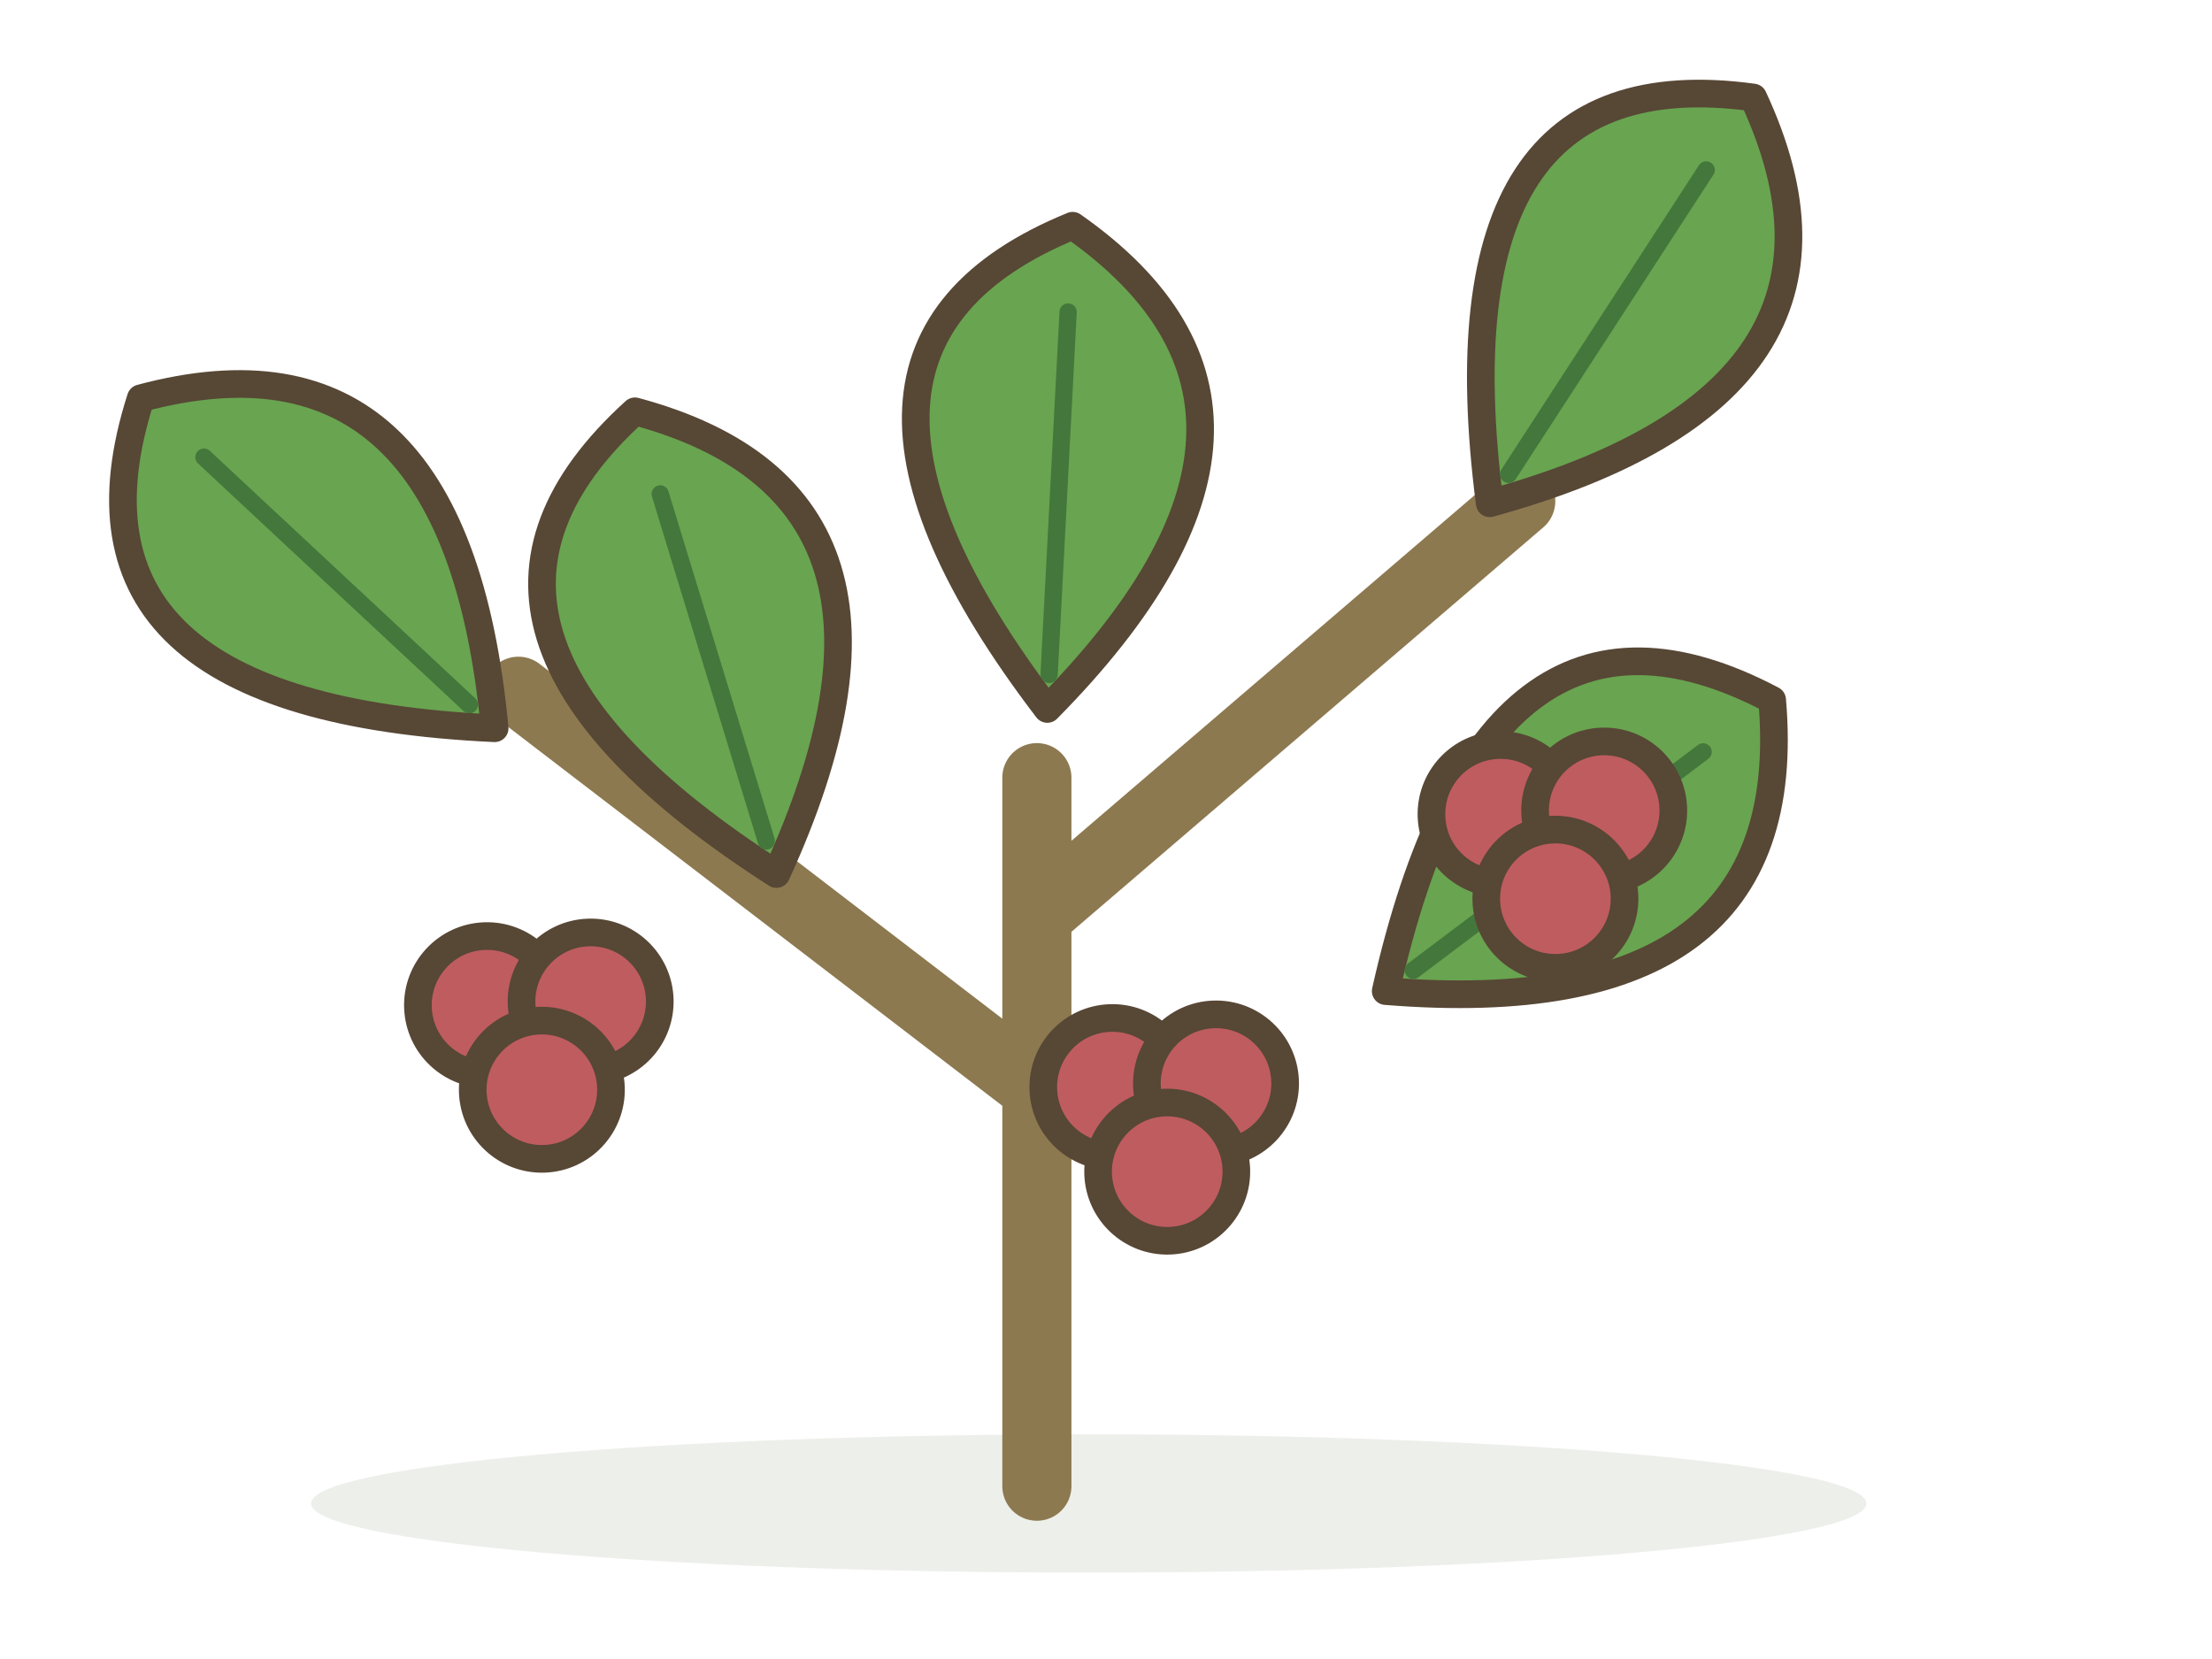
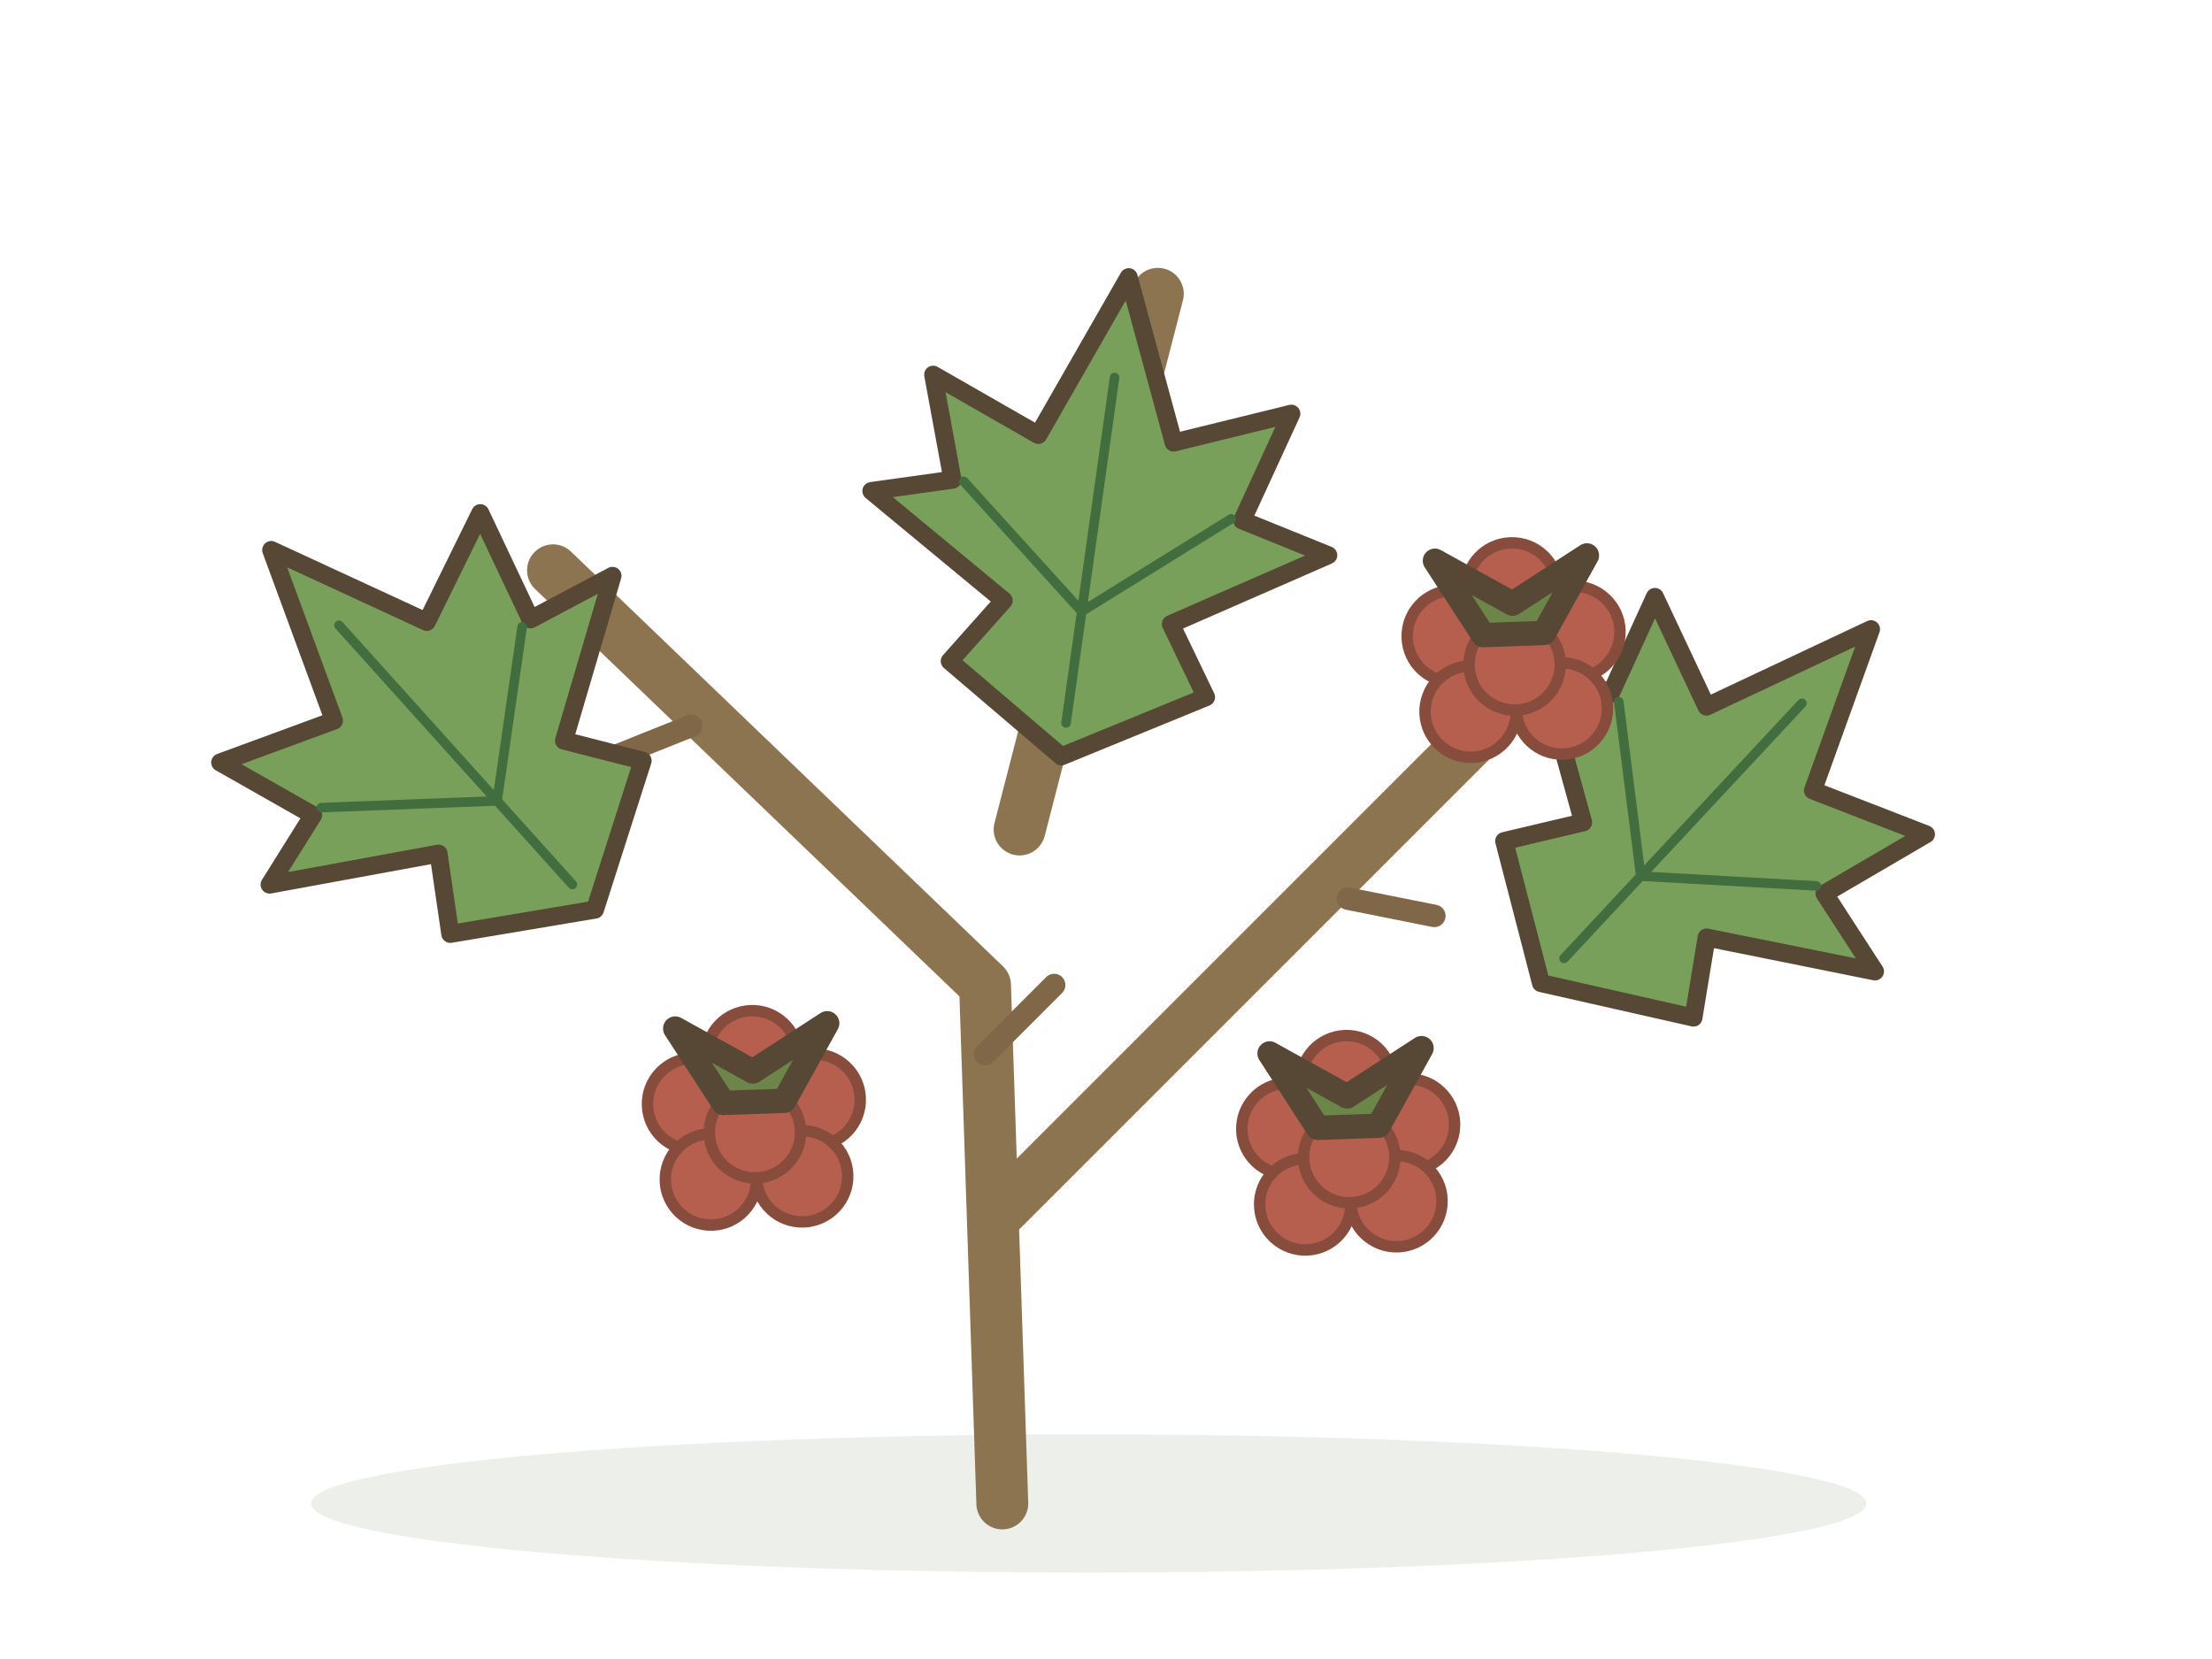
<svg xmlns="http://www.w3.org/2000/svg" viewBox="0 0 128 96" width="128" height="96">
+   <defs>
+     <g id="body">
+       <g data-part="canes">
+         <path d="M58 87 57 57 32 33m26 37 31-31m-30 9 8-31" fill="none" stroke="#8c7450" stroke-width="3" />
+         <path d="M40 42l-5 2m22 17 4-4m17-5 5 1m-20-16-3-3" fill="none" stroke="#7f6747" stroke-width="1.3" />
+       </g>
+     </g>
+     <g id="head">
+       <g transform="translate(9 6) scale(.88)">
+         <g data-part="palmate-simple-leaves">
+           <g transform="translate(30 52) scale(.74)">
+             <g transform="translate(0 0) rotate(-40)">
+               <path d="M0 0-11-7-7-13-20-21-13-23-16-32-6-28 0-43 6-29 16-33 13-23 21-21 8-13 12-7Z" fill="#79a05a" />
+               <path d="M0-3v-31m0 21-12-10m12 10 12-10" fill="none" stroke="#426d3f" stroke-width="0.85" />
+             </g>
+           </g>
+           <g transform="translate(61 43) scale(.74)">
+             <g transform="translate(0 0) rotate(10)">
+               <path d="M0 0-11-7-7-13-20-21-13-23-16-32-6-28 0-43 6-29 16-33 13-23 21-21 8-13 12-7Z" fill="#79a05a" />
+               <path d="M0-3v-31m0 21-12-10m12 10 12-10" fill="none" stroke="#426d3f" stroke-width="0.85" />
+             </g>
+           </g>
+           <g transform="translate(92 59) scale(.74)">
+             <g transform="translate(0 0) rotate(45)">
+               <path d="M0 0-11-7-7-13-20-21-13-23-16-32-6-28 0-43 6-29 16-33 13-23 21-21 8-13 12-7Z" fill="#79a05a" />
+               <path d="M0-3v-31m0 21-12-10m12 10 12-10" fill="none" stroke="#426d3f" stroke-width="0.85" />
+             </g>
+           </g>
+           <g transform="translate(40 66)" data-part="aggregate-fruit">
+             <ellipse cx="0" cy="-4" rx="3" ry="3" fill="#b75f4f" stroke="#874c3c" stroke-width=".75" />
+             <ellipse cx="-4" cy="-1" rx="3" ry="3" fill="#b75f4f" stroke="#874c3c" stroke-width=".75" />
+             <ellipse cx="4" cy="-1" rx="3" ry="3" fill="#b75f4f" stroke="#874c3c" stroke-width=".75" />
+             <ellipse cx="-3" cy="4" rx="3" ry="3" fill="#b75f4f" stroke="#874c3c" stroke-width=".75" />
+             <ellipse cx="3" cy="4" rx="3" ry="3" fill="#b75f4f" stroke="#874c3c" stroke-width=".75" />
+             <ellipse cx="0" cy="1" rx="3" ry="3" fill="#b75f4f" stroke="#874c3c" stroke-width=".75" />
+             <path d="M-5-6 0-3 5-6 2-1-2-1Z" fill="#6c8548" />
+           </g>
+           <g transform="translate(79 69)" data-part="aggregate-fruit">
+             <ellipse cx="0" cy="-4" rx="3" ry="3" fill="#b75f4f" stroke="#874c3c" stroke-width=".75" />
+             <ellipse cx="-4" cy="-1" rx="3" ry="3" fill="#b75f4f" stroke="#874c3c" stroke-width=".75" />
+             <ellipse cx="4" cy="-1" rx="3" ry="3" fill="#b75f4f" stroke="#874c3c" stroke-width=".75" />
+             <ellipse cx="-3" cy="4" rx="3" ry="3" fill="#b75f4f" stroke="#874c3c" stroke-width=".75" />
+             <ellipse cx="3" cy="4" rx="3" ry="3" fill="#b75f4f" stroke="#874c3c" stroke-width=".75" />
+             <ellipse cx="0" cy="1" rx="3" ry="3" fill="#b75f4f" stroke="#874c3c" stroke-width=".75" />
+             <path d="M-5-6 0-3 5-6 2-1-2-1Z" fill="#6c8548" />
+           </g>
+           <g transform="translate(91 37)" data-part="aggregate-fruit">
+             <ellipse cx="0" cy="-4" rx="3" ry="3" fill="#b75f4f" stroke="#874c3c" stroke-width=".75" />
+             <ellipse cx="-4" cy="-1" rx="3" ry="3" fill="#b75f4f" stroke="#874c3c" stroke-width=".75" />
+             <ellipse cx="4" cy="-1" rx="3" ry="3" fill="#b75f4f" stroke="#874c3c" stroke-width=".75" />
+             <ellipse cx="-3" cy="4" rx="3" ry="3" fill="#b75f4f" stroke="#874c3c" stroke-width=".75" />
+             <ellipse cx="3" cy="4" rx="3" ry="3" fill="#b75f4f" stroke="#874c3c" stroke-width=".75" />
+             <ellipse cx="0" cy="1" rx="3" ry="3" fill="#b75f4f" stroke="#874c3c" stroke-width=".75" />
+             <path d="M-5-6 0-3 5-6 2-1-2-1Z" fill="#6c8548" />
+           </g>
+         </g>
+       </g>
+     </g>
+     <g id="legs0" />
+     <g id="legs1" />
+     <g id="shell" />
+     <g id="wing0" />
+     <g id="wing1" />
+   </defs>
  <view id="idle-0" viewBox="0 0 128 96" />
  <view id="idle-1" viewBox="0 96 128 96" />
  <view id="growth-0" viewBox="0 192 128 96" />
  <view id="growth-1" viewBox="0 288 128 96" />
  <view id="leaf-turn-0" viewBox="0 384 128 96" />
  <view id="leaf-turn-1" viewBox="0 480 128 96" />
  <g transform="translate(0 0)">
    <ellipse cx="63" cy="87" rx="45" ry="4" fill="#647849" opacity=".12" stroke="none" />
    <g stroke="#574735" stroke-width="1.6" stroke-linejoin="round" stroke-linecap="round">
      <g transform="translate(0 0)">
-         <path d="M60 86V45m0 18-30-23m30 13 28-24" fill="none" stroke="#8d7950" stroke-width="4" />
-         <g transform="rotate(-2 62 81)">
-           <g transform="translate(30 41) rotate(-45)">
-             <path d="M0 0Q-17-20 0-28Q16-18 0 0" fill="#69a450" />
-             <path d="M0-2v-21" fill="none" stroke="#44773c" stroke-width="1" />
-           </g>
-           <g transform="translate(46 50) rotate(-15)">
-             <path d="M0 0Q-17-20 0-28Q16-18 0 0" fill="#69a450" />
-             <path d="M0-2v-21" fill="none" stroke="#44773c" stroke-width="1" />
-           </g>
-           <g transform="translate(62 41) rotate(5)">
-             <path d="M0 0Q-17-20 0-28Q16-18 0 0" fill="#69a450" />
-             <path d="M0-2v-21" fill="none" stroke="#44773c" stroke-width="1" />
-           </g>
-           <g transform="translate(88 30) rotate(35)">
-             <path d="M0 0Q-17-20 0-28Q16-18 0 0" fill="#69a450" />
-             <path d="M0-2v-21" fill="none" stroke="#44773c" stroke-width="1" />
-           </g>
-           <g transform="translate(81 58) rotate(55)">
-             <path d="M0 0Q-17-20 0-28Q16-18 0 0" fill="#69a450" />
-             <path d="M0-2v-21" fill="none" stroke="#44773c" stroke-width="1" />
-           </g>
-           <ellipse cx="29" cy="57" rx="4" ry="4" fill="#bf5c60" />
-           <ellipse cx="35" cy="57" rx="4" ry="4" fill="#bf5c60" />
-           <ellipse cx="32" cy="62" rx="4" ry="4" fill="#bf5c60" />
-           <ellipse cx="65" cy="63" rx="4" ry="4" fill="#bf5c60" />
-           <ellipse cx="71" cy="63" rx="4" ry="4" fill="#bf5c60" />
-           <ellipse cx="68" cy="68" rx="4" ry="4" fill="#bf5c60" />
-           <ellipse cx="88" cy="48" rx="4" ry="4" fill="#bf5c60" />
-           <ellipse cx="94" cy="48" rx="4" ry="4" fill="#bf5c60" />
-           <ellipse cx="91" cy="53" rx="4" ry="4" fill="#bf5c60" />
+         <use href="#body" />
+         <use href="#legs0" />
+         <use href="#shell" />
+         <use href="#wing0" />
+         <g transform="rotate(-2 60 80)">
+           <use href="#head" />
        </g>
      </g>
    </g>
  </g>
  <g transform="translate(0 96)">
    <ellipse cx="63" cy="87" rx="45" ry="4" fill="#647849" opacity=".12" stroke="none" />
    <g stroke="#574735" stroke-width="1.6" stroke-linejoin="round" stroke-linecap="round">
      <g transform="translate(0 0)">
-         <path d="M60 86V45m0 18-30-23m30 13 28-24" fill="none" stroke="#8d7950" stroke-width="4" />
-         <g transform="rotate(2 62 81)">
-           <g transform="translate(30 41) rotate(-45)">
-             <path d="M0 0Q-17-20 0-28Q16-18 0 0" fill="#69a450" />
-             <path d="M0-2v-21" fill="none" stroke="#44773c" stroke-width="1" />
-           </g>
-           <g transform="translate(46 50) rotate(-15)">
-             <path d="M0 0Q-17-20 0-28Q16-18 0 0" fill="#69a450" />
-             <path d="M0-2v-21" fill="none" stroke="#44773c" stroke-width="1" />
-           </g>
-           <g transform="translate(62 41) rotate(5)">
-             <path d="M0 0Q-17-20 0-28Q16-18 0 0" fill="#69a450" />
-             <path d="M0-2v-21" fill="none" stroke="#44773c" stroke-width="1" />
-           </g>
-           <g transform="translate(88 30) rotate(35)">
-             <path d="M0 0Q-17-20 0-28Q16-18 0 0" fill="#69a450" />
-             <path d="M0-2v-21" fill="none" stroke="#44773c" stroke-width="1" />
-           </g>
-           <g transform="translate(81 58) rotate(55)">
-             <path d="M0 0Q-17-20 0-28Q16-18 0 0" fill="#69a450" />
-             <path d="M0-2v-21" fill="none" stroke="#44773c" stroke-width="1" />
-           </g>
-           <ellipse cx="29" cy="57" rx="4" ry="4" fill="#bf5c60" />
-           <ellipse cx="35" cy="57" rx="4" ry="4" fill="#bf5c60" />
-           <ellipse cx="32" cy="62" rx="4" ry="4" fill="#bf5c60" />
-           <ellipse cx="65" cy="63" rx="4" ry="4" fill="#bf5c60" />
-           <ellipse cx="71" cy="63" rx="4" ry="4" fill="#bf5c60" />
-           <ellipse cx="68" cy="68" rx="4" ry="4" fill="#bf5c60" />
-           <ellipse cx="88" cy="48" rx="4" ry="4" fill="#bf5c60" />
-           <ellipse cx="94" cy="48" rx="4" ry="4" fill="#bf5c60" />
-           <ellipse cx="91" cy="53" rx="4" ry="4" fill="#bf5c60" />
+         <use href="#body" />
+         <use href="#legs0" />
+         <use href="#shell" />
+         <use href="#wing0" />
+         <g transform="rotate(2 60 80)">
+           <use href="#head" />
        </g>
      </g>
    </g>
  </g>
  <g transform="translate(0 192)">
    <ellipse cx="63" cy="87" rx="45" ry="4" fill="#647849" opacity=".12" stroke="none" />
    <g stroke="#574735" stroke-width="1.6" stroke-linejoin="round" stroke-linecap="round">
      <g transform="translate(0 -2) scale(1 .99)">
-         <path d="M60 86V45m0 18-30-23m30 13 28-24" fill="none" stroke="#8d7950" stroke-width="4" />
-         <g transform="rotate(-2 62 81)">
-           <g transform="translate(30 41) rotate(-45)">
-             <path d="M0 0Q-17-20 0-28Q16-18 0 0" fill="#69a450" />
-             <path d="M0-2v-21" fill="none" stroke="#44773c" stroke-width="1" />
-           </g>
-           <g transform="translate(46 50) rotate(-15)">
-             <path d="M0 0Q-17-20 0-28Q16-18 0 0" fill="#69a450" />
-             <path d="M0-2v-21" fill="none" stroke="#44773c" stroke-width="1" />
-           </g>
-           <g transform="translate(62 41) rotate(5)">
-             <path d="M0 0Q-17-20 0-28Q16-18 0 0" fill="#69a450" />
-             <path d="M0-2v-21" fill="none" stroke="#44773c" stroke-width="1" />
-           </g>
-           <g transform="translate(88 30) rotate(35)">
-             <path d="M0 0Q-17-20 0-28Q16-18 0 0" fill="#69a450" />
-             <path d="M0-2v-21" fill="none" stroke="#44773c" stroke-width="1" />
-           </g>
-           <g transform="translate(81 58) rotate(55)">
-             <path d="M0 0Q-17-20 0-28Q16-18 0 0" fill="#69a450" />
-             <path d="M0-2v-21" fill="none" stroke="#44773c" stroke-width="1" />
-           </g>
-           <ellipse cx="29" cy="57" rx="4" ry="4" fill="#bf5c60" />
-           <ellipse cx="35" cy="57" rx="4" ry="4" fill="#bf5c60" />
-           <ellipse cx="32" cy="62" rx="4" ry="4" fill="#bf5c60" />
-           <ellipse cx="65" cy="63" rx="4" ry="4" fill="#bf5c60" />
-           <ellipse cx="71" cy="63" rx="4" ry="4" fill="#bf5c60" />
-           <ellipse cx="68" cy="68" rx="4" ry="4" fill="#bf5c60" />
-           <ellipse cx="88" cy="48" rx="4" ry="4" fill="#bf5c60" />
-           <ellipse cx="94" cy="48" rx="4" ry="4" fill="#bf5c60" />
-           <ellipse cx="91" cy="53" rx="4" ry="4" fill="#bf5c60" />
+         <use href="#body" />
+         <use href="#legs0" />
+         <use href="#shell" />
+         <use href="#wing0" />
+         <g transform="rotate(-2 60 80)">
+           <use href="#head" />
        </g>
-       </g>
-       <g transform="translate(101 42) rotate(38)">
-         <path d="M0 0Q-17-20 0-28Q16-18 0 0" fill="#91b568" />
-         <path d="M0-2v-21" fill="none" stroke="#44773c" stroke-width="1" />
      </g>
    </g>
  </g>
  <g transform="translate(0 288)">
    <ellipse cx="63" cy="87" rx="45" ry="4" fill="#647849" opacity=".12" stroke="none" />
    <g stroke="#574735" stroke-width="1.6" stroke-linejoin="round" stroke-linecap="round">
      <g transform="translate(0 -2) scale(1 .99)">
-         <path d="M60 86V45m0 18-30-23m30 13 28-24" fill="none" stroke="#8d7950" stroke-width="4" />
-         <g transform="rotate(2 62 81)">
-           <g transform="translate(30 41) rotate(-45)">
-             <path d="M0 0Q-17-20 0-28Q16-18 0 0" fill="#69a450" />
-             <path d="M0-2v-21" fill="none" stroke="#44773c" stroke-width="1" />
-           </g>
-           <g transform="translate(46 50) rotate(-15)">
-             <path d="M0 0Q-17-20 0-28Q16-18 0 0" fill="#69a450" />
-             <path d="M0-2v-21" fill="none" stroke="#44773c" stroke-width="1" />
-           </g>
-           <g transform="translate(62 41) rotate(5)">
-             <path d="M0 0Q-17-20 0-28Q16-18 0 0" fill="#69a450" />
-             <path d="M0-2v-21" fill="none" stroke="#44773c" stroke-width="1" />
-           </g>
-           <g transform="translate(88 30) rotate(35)">
-             <path d="M0 0Q-17-20 0-28Q16-18 0 0" fill="#69a450" />
-             <path d="M0-2v-21" fill="none" stroke="#44773c" stroke-width="1" />
-           </g>
-           <g transform="translate(81 58) rotate(55)">
-             <path d="M0 0Q-17-20 0-28Q16-18 0 0" fill="#69a450" />
-             <path d="M0-2v-21" fill="none" stroke="#44773c" stroke-width="1" />
-           </g>
-           <ellipse cx="29" cy="57" rx="4" ry="4" fill="#bf5c60" />
-           <ellipse cx="35" cy="57" rx="4" ry="4" fill="#bf5c60" />
-           <ellipse cx="32" cy="62" rx="4" ry="4" fill="#bf5c60" />
-           <ellipse cx="65" cy="63" rx="4" ry="4" fill="#bf5c60" />
-           <ellipse cx="71" cy="63" rx="4" ry="4" fill="#bf5c60" />
-           <ellipse cx="68" cy="68" rx="4" ry="4" fill="#bf5c60" />
-           <ellipse cx="88" cy="48" rx="4" ry="4" fill="#bf5c60" />
-           <ellipse cx="94" cy="48" rx="4" ry="4" fill="#bf5c60" />
-           <ellipse cx="91" cy="53" rx="4" ry="4" fill="#bf5c60" />
+         <use href="#body" />
+         <use href="#legs0" />
+         <use href="#shell" />
+         <use href="#wing0" />
+         <g transform="rotate(2 60 80)">
+           <use href="#head" />
        </g>
-       </g>
-       <g transform="translate(22 55) rotate(-38)">
-         <path d="M0 0Q-17-20 0-28Q16-18 0 0" fill="#91b568" />
-         <path d="M0-2v-21" fill="none" stroke="#44773c" stroke-width="1" />
      </g>
    </g>
  </g>
  <g transform="translate(0 384)">
    <ellipse cx="63" cy="87" rx="45" ry="4" fill="#647849" opacity=".12" stroke="none" />
    <g stroke="#574735" stroke-width="1.6" stroke-linejoin="round" stroke-linecap="round">
      <g transform="translate(0 0)">
-         <path d="M60 86V45m0 18-30-23m30 13 28-24" fill="none" stroke="#8d7950" stroke-width="4" />
-         <g transform="rotate(-5 62 81)">
-           <g transform="translate(30 41) rotate(-45)">
-             <path d="M0 0Q-17-20 0-28Q16-18 0 0" fill="#69a450" />
-             <path d="M0-2v-21" fill="none" stroke="#44773c" stroke-width="1" />
-           </g>
-           <g transform="translate(46 50) rotate(-15)">
-             <path d="M0 0Q-17-20 0-28Q16-18 0 0" fill="#69a450" />
-             <path d="M0-2v-21" fill="none" stroke="#44773c" stroke-width="1" />
-           </g>
-           <g transform="translate(62 41) rotate(5)">
-             <path d="M0 0Q-17-20 0-28Q16-18 0 0" fill="#69a450" />
-             <path d="M0-2v-21" fill="none" stroke="#44773c" stroke-width="1" />
-           </g>
-           <g transform="translate(88 30) rotate(35)">
-             <path d="M0 0Q-17-20 0-28Q16-18 0 0" fill="#69a450" />
-             <path d="M0-2v-21" fill="none" stroke="#44773c" stroke-width="1" />
-           </g>
-           <g transform="translate(81 58) rotate(55)">
-             <path d="M0 0Q-17-20 0-28Q16-18 0 0" fill="#69a450" />
-             <path d="M0-2v-21" fill="none" stroke="#44773c" stroke-width="1" />
-           </g>
-           <ellipse cx="29" cy="57" rx="4" ry="4" fill="#bf5c60" />
-           <ellipse cx="35" cy="57" rx="4" ry="4" fill="#bf5c60" />
-           <ellipse cx="32" cy="62" rx="4" ry="4" fill="#bf5c60" />
-           <ellipse cx="65" cy="63" rx="4" ry="4" fill="#bf5c60" />
-           <ellipse cx="71" cy="63" rx="4" ry="4" fill="#bf5c60" />
-           <ellipse cx="68" cy="68" rx="4" ry="4" fill="#bf5c60" />
-           <ellipse cx="88" cy="48" rx="4" ry="4" fill="#bf5c60" />
-           <ellipse cx="94" cy="48" rx="4" ry="4" fill="#bf5c60" />
-           <ellipse cx="91" cy="53" rx="4" ry="4" fill="#bf5c60" />
+         <use href="#body" />
+         <use href="#legs0" />
+         <use href="#shell" />
+         <use href="#wing0" />
+         <g transform="rotate(-5 60 80)">
+           <use href="#head" />
        </g>
      </g>
    </g>
  </g>
  <g transform="translate(0 480)">
    <ellipse cx="63" cy="87" rx="45" ry="4" fill="#647849" opacity=".12" stroke="none" />
    <g stroke="#574735" stroke-width="1.6" stroke-linejoin="round" stroke-linecap="round">
      <g transform="translate(0 0)">
-         <path d="M60 86V45m0 18-30-23m30 13 28-24" fill="none" stroke="#8d7950" stroke-width="4" />
-         <g transform="rotate(5 62 81)">
-           <g transform="translate(30 41) rotate(-45)">
-             <path d="M0 0Q-17-20 0-28Q16-18 0 0" fill="#69a450" />
-             <path d="M0-2v-21" fill="none" stroke="#44773c" stroke-width="1" />
-           </g>
-           <g transform="translate(46 50) rotate(-15)">
-             <path d="M0 0Q-17-20 0-28Q16-18 0 0" fill="#69a450" />
-             <path d="M0-2v-21" fill="none" stroke="#44773c" stroke-width="1" />
-           </g>
-           <g transform="translate(62 41) rotate(5)">
-             <path d="M0 0Q-17-20 0-28Q16-18 0 0" fill="#69a450" />
-             <path d="M0-2v-21" fill="none" stroke="#44773c" stroke-width="1" />
-           </g>
-           <g transform="translate(88 30) rotate(35)">
-             <path d="M0 0Q-17-20 0-28Q16-18 0 0" fill="#69a450" />
-             <path d="M0-2v-21" fill="none" stroke="#44773c" stroke-width="1" />
-           </g>
-           <g transform="translate(81 58) rotate(55)">
-             <path d="M0 0Q-17-20 0-28Q16-18 0 0" fill="#69a450" />
-             <path d="M0-2v-21" fill="none" stroke="#44773c" stroke-width="1" />
-           </g>
-           <ellipse cx="29" cy="57" rx="4" ry="4" fill="#bf5c60" />
-           <ellipse cx="35" cy="57" rx="4" ry="4" fill="#bf5c60" />
-           <ellipse cx="32" cy="62" rx="4" ry="4" fill="#bf5c60" />
-           <ellipse cx="65" cy="63" rx="4" ry="4" fill="#bf5c60" />
-           <ellipse cx="71" cy="63" rx="4" ry="4" fill="#bf5c60" />
-           <ellipse cx="68" cy="68" rx="4" ry="4" fill="#bf5c60" />
-           <ellipse cx="88" cy="48" rx="4" ry="4" fill="#bf5c60" />
-           <ellipse cx="94" cy="48" rx="4" ry="4" fill="#bf5c60" />
-           <ellipse cx="91" cy="53" rx="4" ry="4" fill="#bf5c60" />
+         <use href="#body" />
+         <use href="#legs0" />
+         <use href="#shell" />
+         <use href="#wing0" />
+         <g transform="rotate(5 60 80)">
+           <use href="#head" />
        </g>
      </g>
    </g>
  </g>
</svg>
